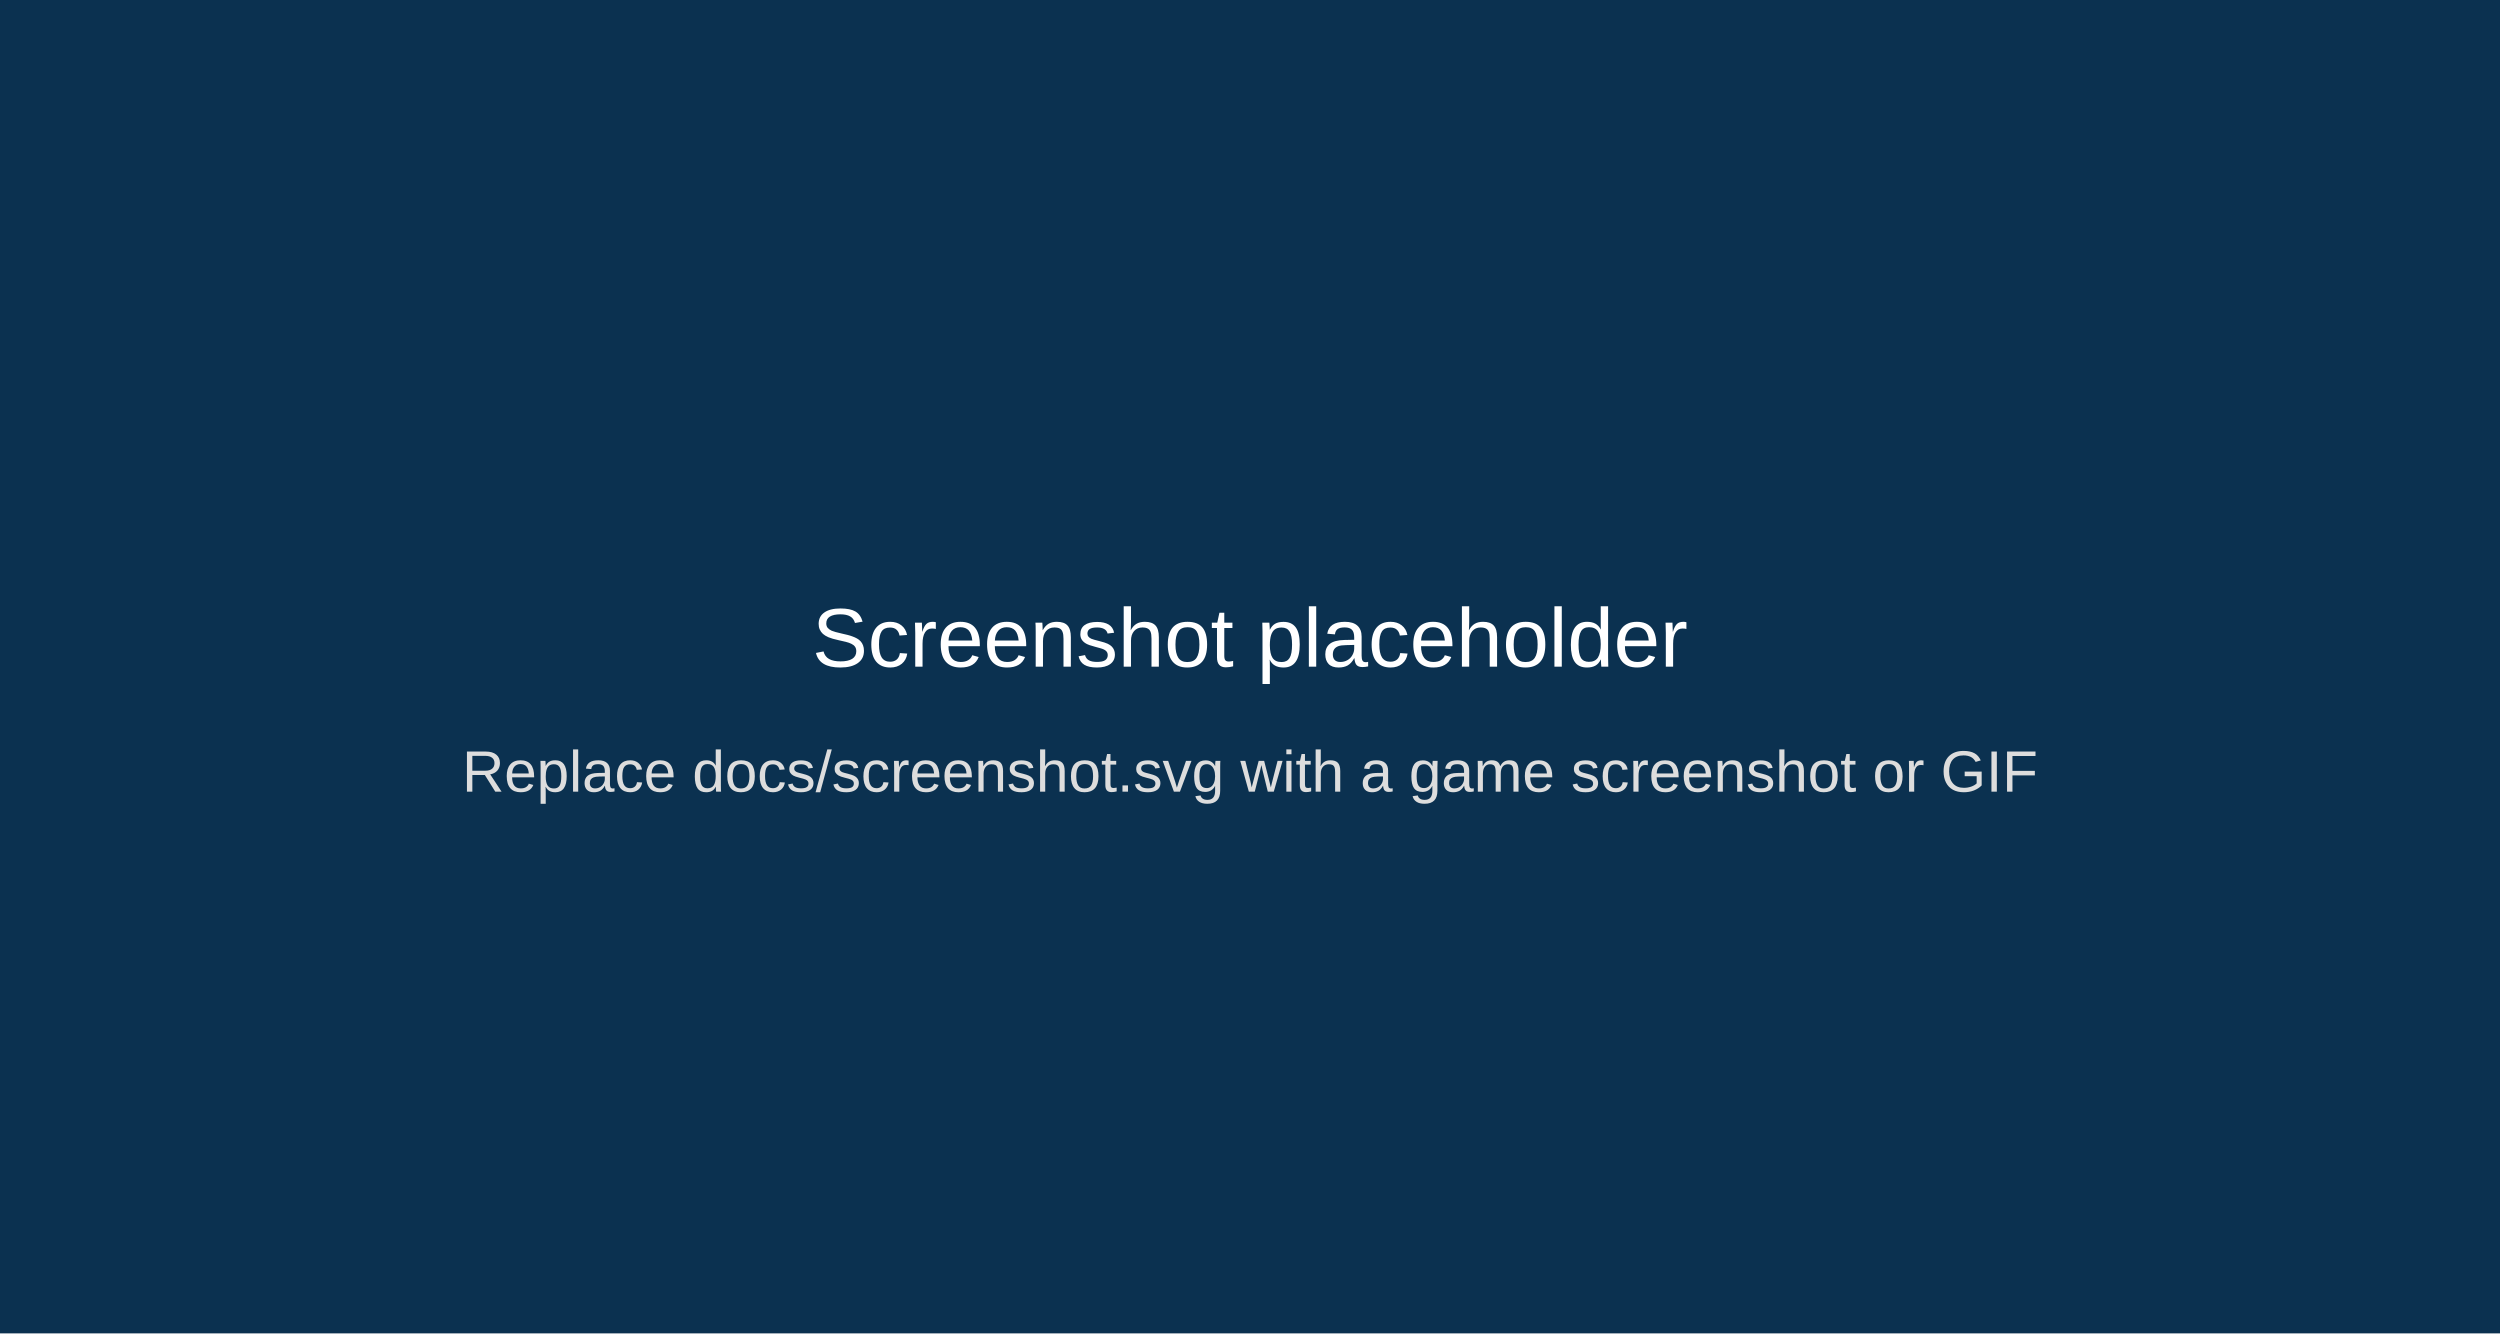
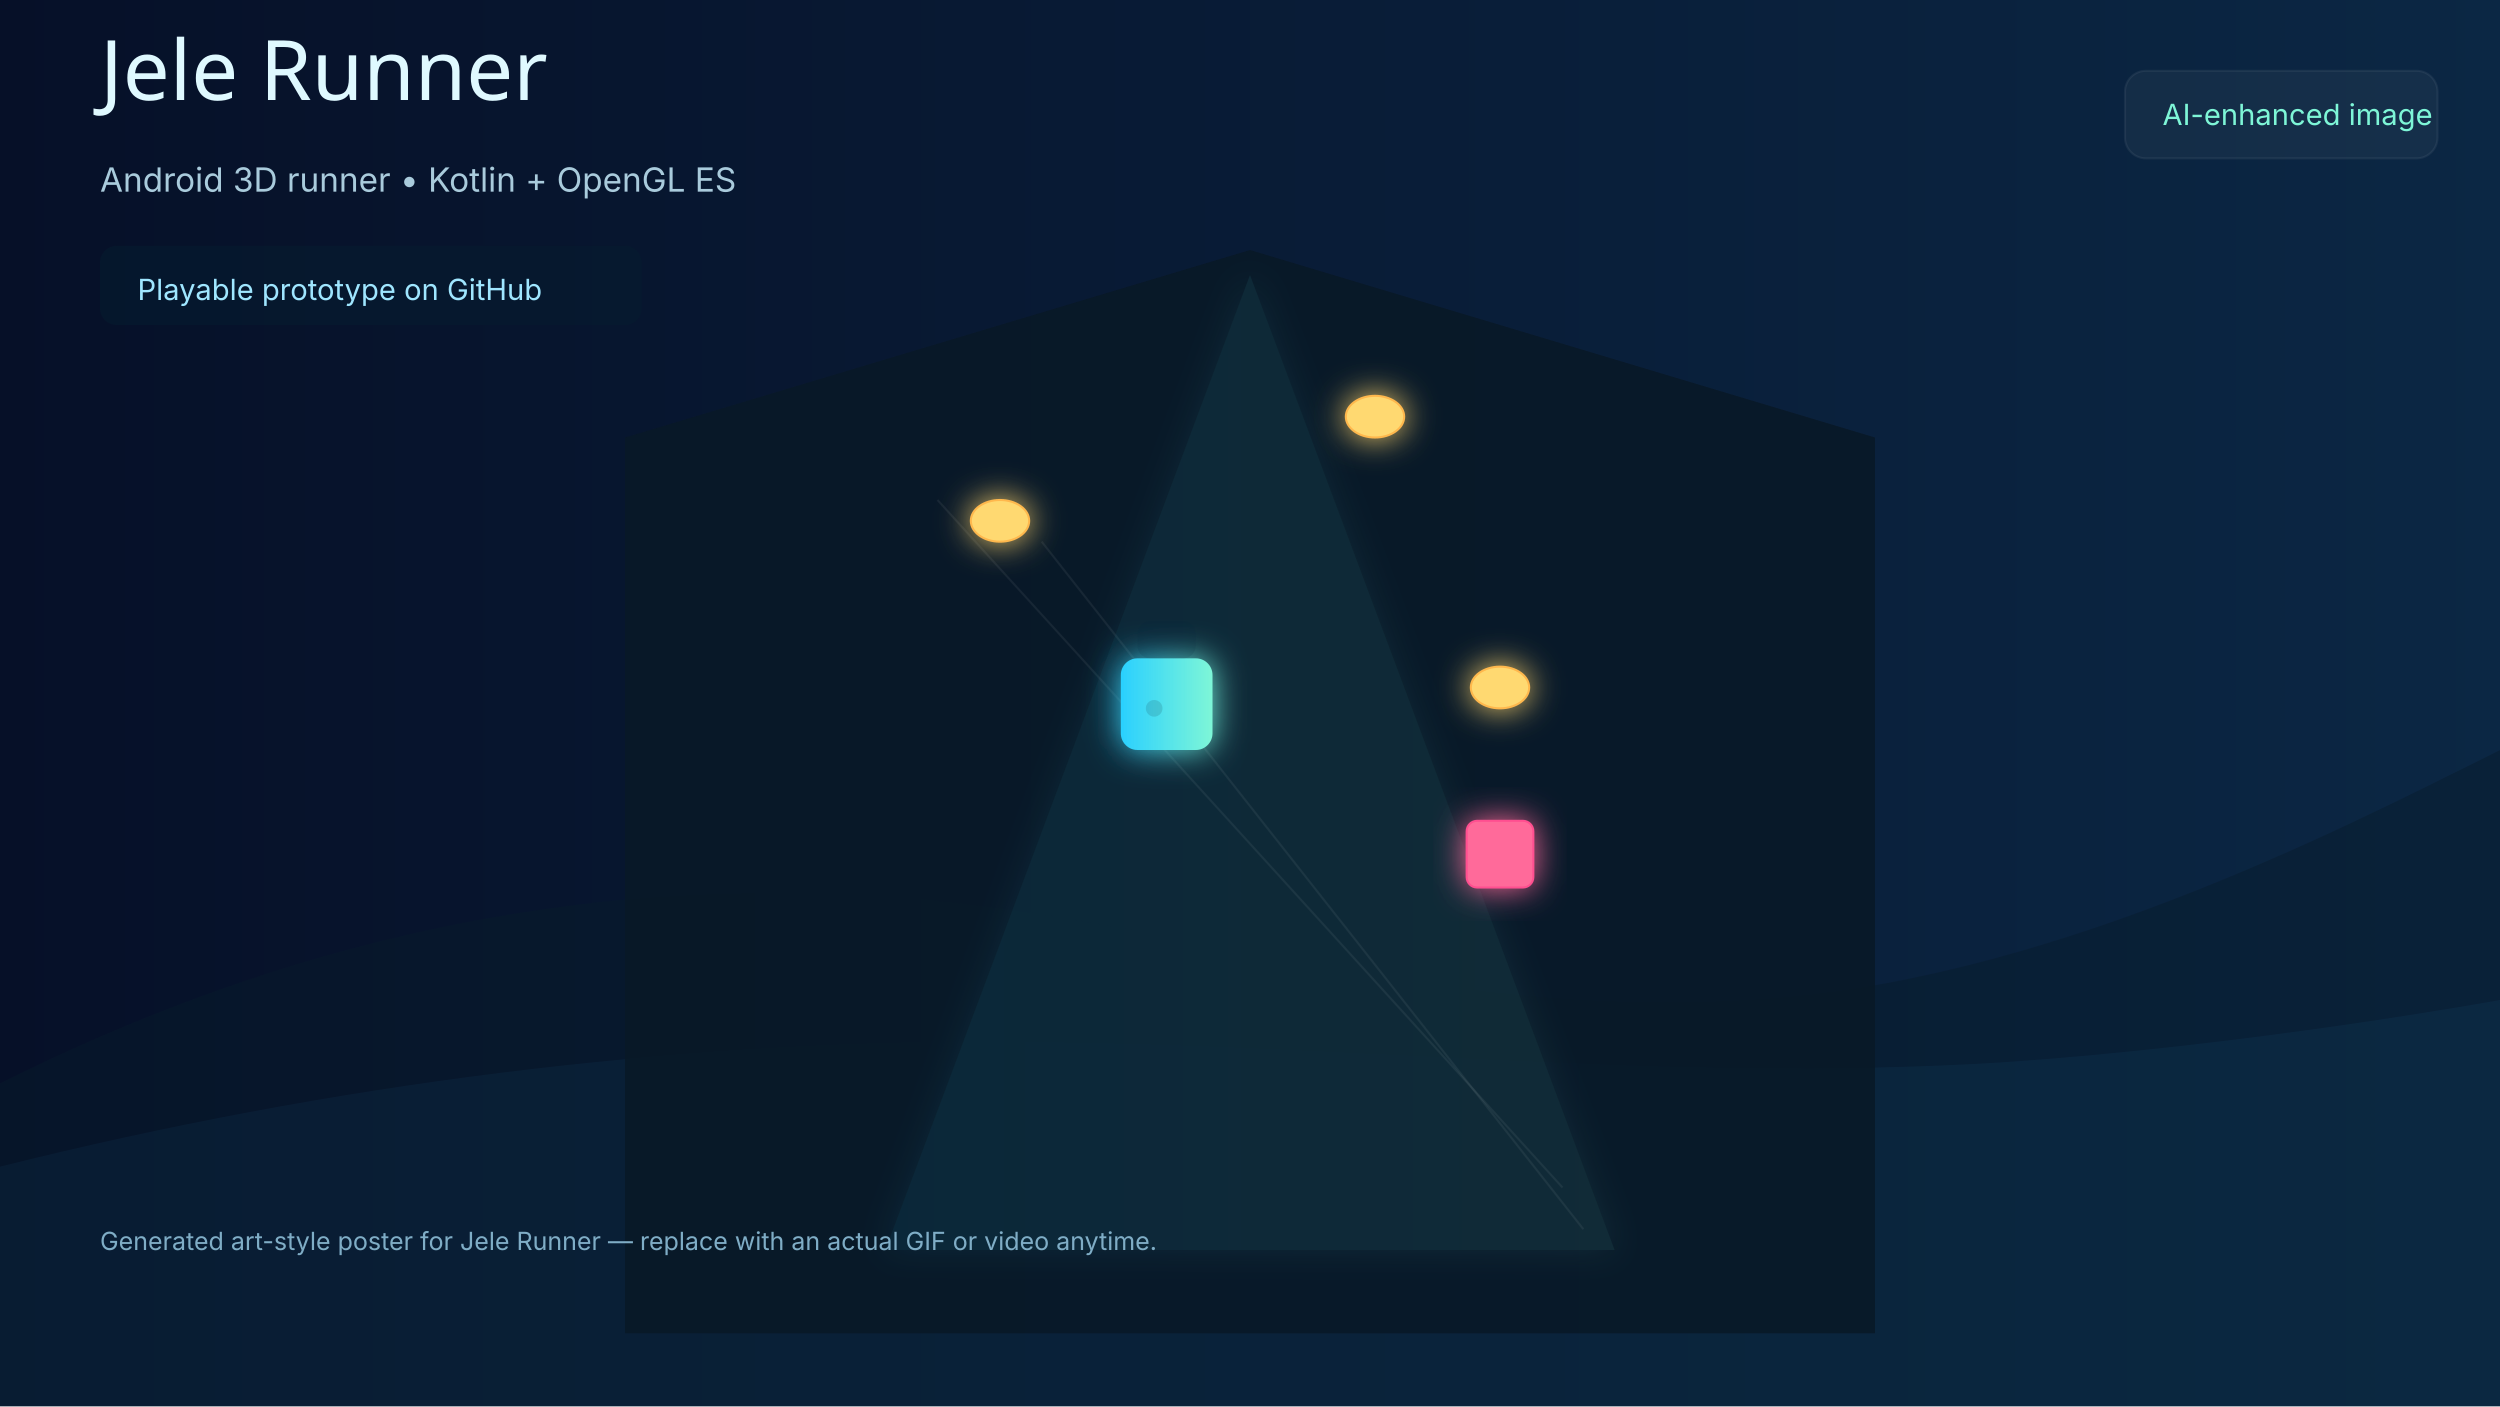
- <svg xmlns="http://www.w3.org/2000/svg" width="600" height="320" viewBox="0 0 600 320">
-   <rect width="600" height="320" fill="#0b3150" />
-   <text x="300" y="160" font-size="20" font-family="Arial" fill="#fff" text-anchor="middle">Screenshot placeholder</text>
-   <text x="300" y="190" font-size="14" font-family="Arial" fill="#ddd" text-anchor="middle">Replace docs/screenshot.svg with a game screenshot or GIF</text>
+ <svg xmlns="http://www.w3.org/2000/svg" width="1200" height="675" viewBox="0 0 1200 675" preserveAspectRatio="xMidYMid slice">
+   <defs>
+     <linearGradient id="bg" x1="0" x2="1">
+       <stop offset="0" stop-color="#061028" />
+       <stop offset="1" stop-color="#0b2744" />
+     </linearGradient>
+     <linearGradient id="neon" x1="0" x2="1">
+       <stop offset="0" stop-color="#2ad0ff" />
+       <stop offset="1" stop-color="#7ef6d7" />
+     </linearGradient>
+     <filter id="glow" x="-50%" y="-50%" width="200%" height="200%">
+       <feGaussianBlur stdDeviation="8" result="coloredBlur" />
+       <feMerge>
+         <feMergeNode in="coloredBlur" />
+         <feMergeNode in="SourceGraphic" />
+       </feMerge>
+     </filter>
+   </defs>
+   <rect width="1200" height="675" fill="url(#bg)" />
+   <g opacity="0.45">
+     <path d="M0 520 C120 460 260 420 420 430 C560 438 680 490 840 480 C980 472 1120 400 1200 360 L1200 675 L0 675 Z" fill="#071a2b" />
+     <path d="M0 560 C160 520 320 500 480 500 C640 500 800 520 960 510 C1080 502 1200 480 1200 480 L1200 675 L0 675 Z" fill="#0b2b3f" />
+   </g>
+   <g transform="translate(0,120)">
+     <path d="M300 90 L600 0 L900 90 L900 520 L300 520 Z" fill="#081827" opacity="0.9" />
+     <g stroke="rgba(255,255,255,0.06)" stroke-width="1">
+       <line x1="450" y1="120" x2="750" y2="450" />
+       <line x1="500" y1="140" x2="760" y2="470" />
+     </g>
+     <path d="M600 12 L775 480 L425 480 Z" fill="url(#neon)" opacity="0.08" filter="url(#glow)" />
+   </g>
+   <g transform="translate(560,360)">
+     <rect x="-22" y="-44" width="44" height="44" rx="8" ry="8" fill="url(#neon)" filter="url(#glow)" />
+     <rect x="-14" y="-62" width="28" height="18" rx="6" ry="6" fill="#042338" opacity="0.12" />
+     <circle cx="-6" cy="-20" r="4" fill="#051b2e" opacity="0.14" />
+   </g>
+   <g fill="#ffd971" stroke="#ffb84d" stroke-width="1" filter="url(#glow)">
+     <ellipse cx="480" cy="250" rx="14" ry="10" />
+     <ellipse cx="660" cy="200" rx="14" ry="10" />
+     <ellipse cx="720" cy="330" rx="14" ry="10" />
+   </g>
+   <g transform="translate(720,410)">
+     <rect x="-16" y="-16" width="32" height="32" rx="5" fill="#ff6b9a" stroke="#ff4f90" stroke-width="1" filter="url(#glow)" />
+   </g>
+   <g transform="translate(48,48)">
+     <text x="0" y="0" font-family="Orbitron, sans-serif" font-size="40" fill="#dff9ff">Jele Runner</text>
+     <text x="0" y="44" font-family="Inter, sans-serif" font-size="16" fill="#a9cbdc">Android 3D runner • Kotlin + OpenGL ES</text>
+     <rect x="0" y="70" width="260" height="38" rx="8" fill="#051b2e" opacity="0.6" />
+     <text x="18" y="96" font-family="Inter, sans-serif" font-size="14" fill="#9fe6ff">Playable prototype on GitHub</text>
+   </g>
+   <g transform="translate(1020,34)">
+     <rect x="0" y="0" width="150" height="42" rx="10" fill="rgba(255,255,255,0.04)" stroke="rgba(255,255,255,0.06)" />
+     <text x="18" y="26" font-family="Inter, sans-serif" font-size="14" fill="#7ef6d7">AI-enhanced image</text>
+   </g>
+   <g transform="translate(48,600)">
+     <text x="0" y="0" font-family="Inter, sans-serif" font-size="12" fill="#7fadc6">Generated art-style poster for Jele Runner — replace with an actual GIF or video anytime.</text>
+   </g>
</svg>
